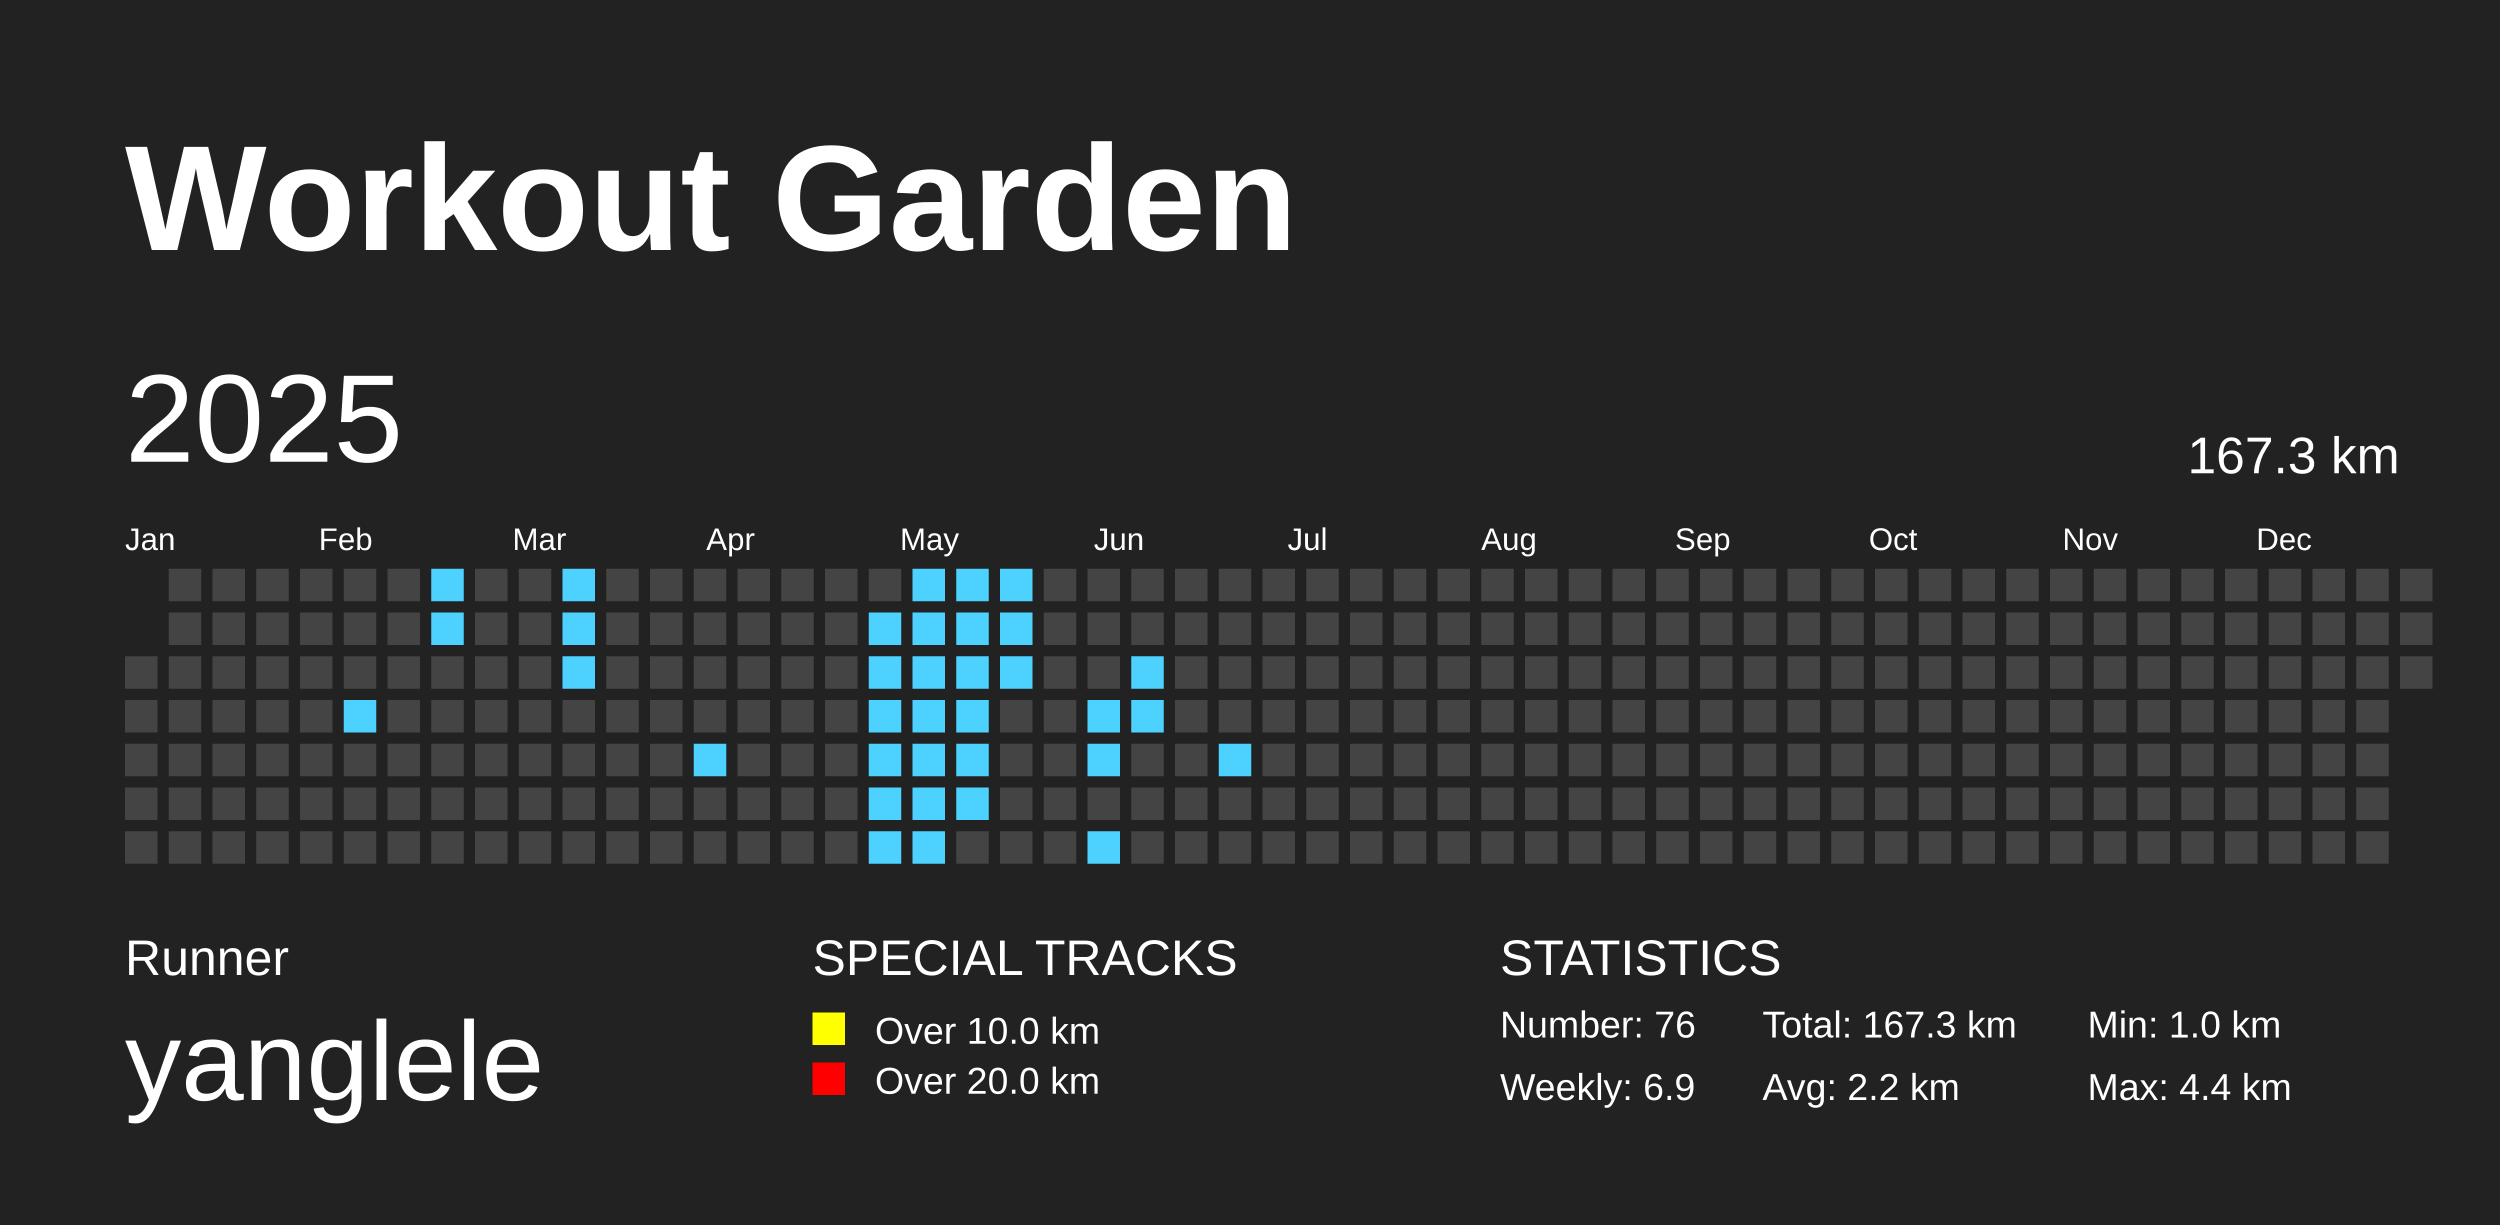
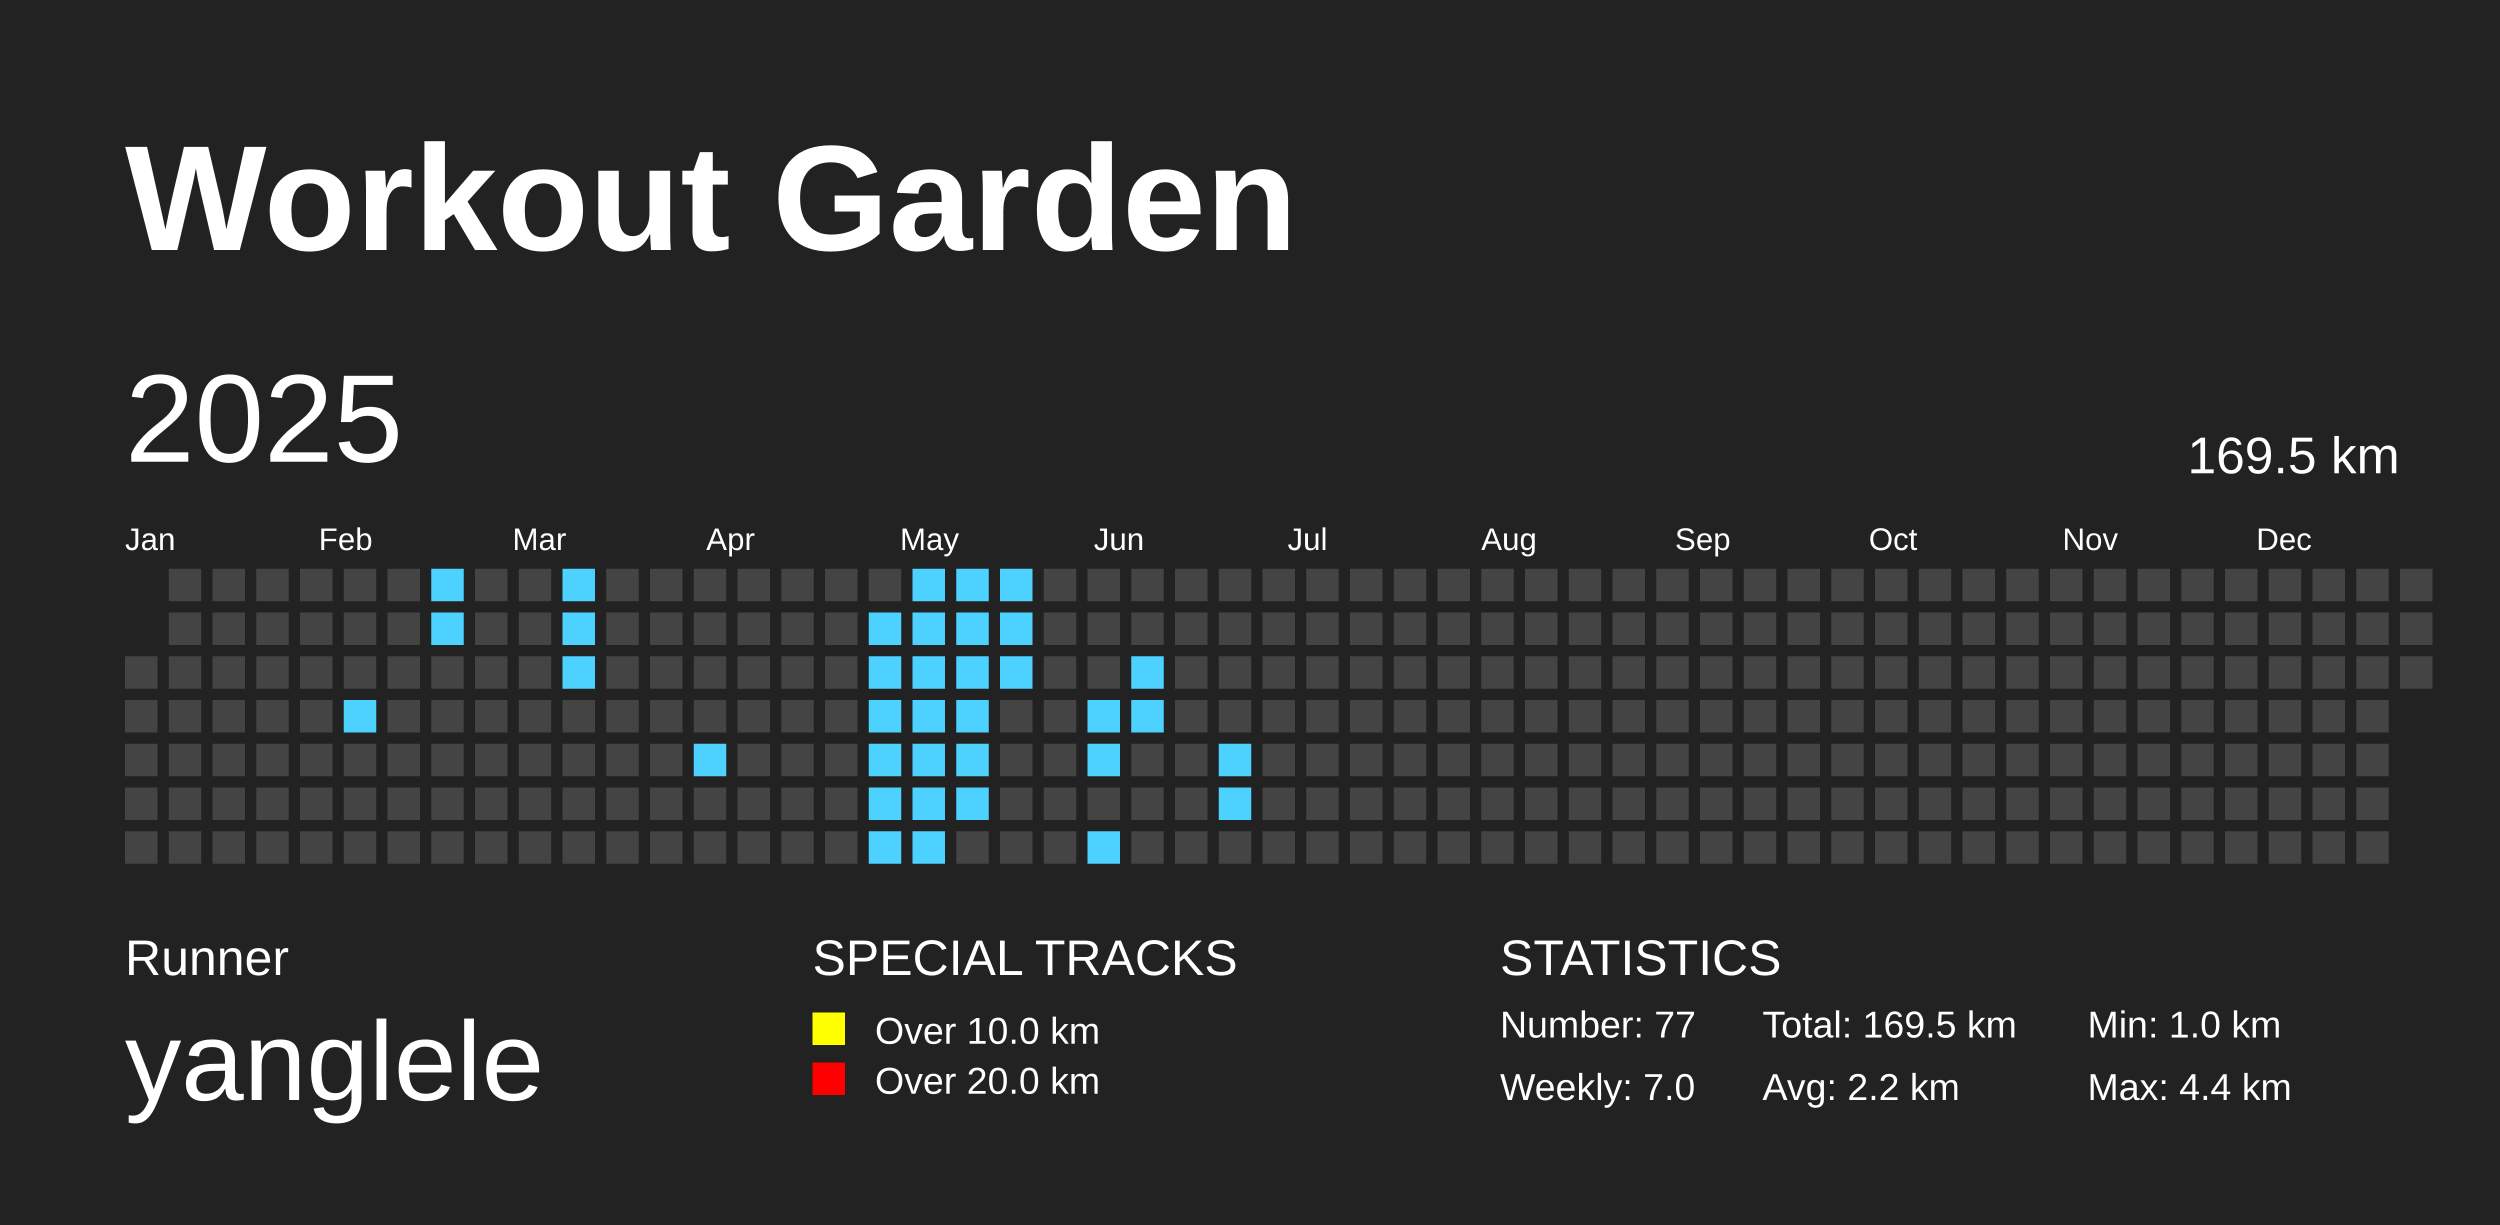
<svg xmlns="http://www.w3.org/2000/svg" baseProfile="full" height="98mm" version="1.1" viewBox="0,0,200,98" width="200mm">
  <defs />
  <rect fill="#222222" height="98" width="200" x="0" y="0" />
  <text fill="#FFFFFF" style="font-size:12px; font-family:Arial; font-weight:bold;" x="10" y="20">Workout Garden</text>
  <text fill="#FFFFFF" style="font-size:4px; font-family:Arial" x="10" y="78">Runner</text>
  <text fill="#FFFFFF" style="font-size:9px; font-family:Arial" x="10" y="88">yanglele</text>
  <text fill="#FFFFFF" style="font-size:4px; font-family:Arial" x="65" y="78">SPECIAL TRACKS</text>
  <rect fill="yellow" height="2.6" width="2.6" x="65" y="81" />
  <text fill="#FFFFFF" style="font-size:3px; font-family:Arial" x="70" y="83.5">Over 10.0 km</text>
  <rect fill="red" height="2.6" width="2.6" x="65" y="85" />
  <text fill="#FFFFFF" style="font-size:3px; font-family:Arial" x="70" y="87.5">Over 20.0 km</text>
  <text fill="#FFFFFF" style="font-size:4px; font-family:Arial" x="120" y="78">STATISTICS</text>
-   <text fill="#FFFFFF" style="font-size:3px; font-family:Arial" x="120" y="83">Number: 76</text>
-   <text fill="#FFFFFF" style="font-size:3px; font-family:Arial" x="120" y="88">Weekly: 6.9</text>
-   <text fill="#FFFFFF" style="font-size:3px; font-family:Arial" x="141" y="83">Total: 167.3 km</text>
+   <text fill="#FFFFFF" style="font-size:3px; font-family:Arial" x="120" y="83">Number: 77</text>
+   <text fill="#FFFFFF" style="font-size:3px; font-family:Arial" x="120" y="88">Weekly: 7.0</text>
+   <text fill="#FFFFFF" style="font-size:3px; font-family:Arial" x="141" y="83">Total: 169.5 km</text>
  <text fill="#FFFFFF" style="font-size:3px; font-family:Arial" x="141" y="88">Avg: 2.2 km</text>
  <text fill="#FFFFFF" style="font-size:3px; font-family:Arial" x="167" y="83">Min: 1.0 km</text>
  <text fill="#FFFFFF" style="font-size:3px; font-family:Arial" x="167" y="88">Max: 4.4 km</text>
  <text dominant-baseline="hanging" fill="#FFFFFF" style="font-size:10.0px; font-family:Arial;" x="10" y="30">2025</text>
-   <text dominant-baseline="hanging" fill="#FFFFFF" style="font-size:4.125px; font-family:Arial;" x="175" y="35">167.3 km</text>
+   <text dominant-baseline="hanging" fill="#FFFFFF" style="font-size:4.125px; font-family:Arial;" x="175" y="35">169.5 km</text>
  <text fill="#FFFFFF" style="font-size:2.5px; font-family:Arial" x="10.0" y="44">Jan</text>
  <text fill="#FFFFFF" style="font-size:2.5px; font-family:Arial" x="25.5" y="44">Feb</text>
  <text fill="#FFFFFF" style="font-size:2.5px; font-family:Arial" x="41.0" y="44">Mar</text>
  <text fill="#FFFFFF" style="font-size:2.5px; font-family:Arial" x="56.5" y="44">Apr</text>
  <text fill="#FFFFFF" style="font-size:2.5px; font-family:Arial" x="72.0" y="44">May</text>
  <text fill="#FFFFFF" style="font-size:2.5px; font-family:Arial" x="87.5" y="44">Jun</text>
  <text fill="#FFFFFF" style="font-size:2.5px; font-family:Arial" x="103.0" y="44">Jul</text>
  <text fill="#FFFFFF" style="font-size:2.5px; font-family:Arial" x="118.5" y="44">Aug</text>
  <text fill="#FFFFFF" style="font-size:2.5px; font-family:Arial" x="134.0" y="44">Sep</text>
  <text fill="#FFFFFF" style="font-size:2.5px; font-family:Arial" x="149.5" y="44">Oct</text>
  <text fill="#FFFFFF" style="font-size:2.5px; font-family:Arial" x="165.0" y="44">Nov</text>
  <text fill="#FFFFFF" style="font-size:2.5px; font-family:Arial" x="180.5" y="44">Dec</text>
  <rect fill="#444444" height="2.6" width="2.6" x="10.0" y="52.5" />
  <rect fill="#444444" height="2.6" width="2.6" x="10.0" y="56.0" />
  <rect fill="#444444" height="2.6" width="2.6" x="10.0" y="59.5" />
  <rect fill="#444444" height="2.6" width="2.6" x="10.0" y="63.0" />
  <rect fill="#444444" height="2.6" width="2.6" x="10.0" y="66.5" />
  <rect fill="#444444" height="2.6" width="2.6" x="13.5" y="45.5" />
  <rect fill="#444444" height="2.6" width="2.6" x="13.5" y="49.0" />
  <rect fill="#444444" height="2.6" width="2.6" x="13.5" y="52.5" />
  <rect fill="#444444" height="2.6" width="2.6" x="13.5" y="56.0" />
  <rect fill="#444444" height="2.6" width="2.6" x="13.5" y="59.5" />
  <rect fill="#444444" height="2.6" width="2.6" x="13.5" y="63.0" />
  <rect fill="#444444" height="2.6" width="2.6" x="13.5" y="66.5" />
  <rect fill="#444444" height="2.6" width="2.6" x="17.0" y="45.5" />
  <rect fill="#444444" height="2.6" width="2.6" x="17.0" y="49.0" />
  <rect fill="#444444" height="2.6" width="2.6" x="17.0" y="52.5" />
  <rect fill="#444444" height="2.6" width="2.6" x="17.0" y="56.0" />
  <rect fill="#444444" height="2.6" width="2.6" x="17.0" y="59.5" />
  <rect fill="#444444" height="2.6" width="2.6" x="17.0" y="63.0" />
  <rect fill="#444444" height="2.6" width="2.6" x="17.0" y="66.5" />
  <rect fill="#444444" height="2.6" width="2.6" x="20.5" y="45.5" />
  <rect fill="#444444" height="2.6" width="2.6" x="20.5" y="49.0" />
  <rect fill="#444444" height="2.6" width="2.6" x="20.5" y="52.5" />
  <rect fill="#444444" height="2.6" width="2.6" x="20.5" y="56.0" />
  <rect fill="#444444" height="2.6" width="2.6" x="20.5" y="59.5" />
  <rect fill="#444444" height="2.6" width="2.6" x="20.5" y="63.0" />
  <rect fill="#444444" height="2.6" width="2.6" x="20.5" y="66.5" />
  <rect fill="#444444" height="2.6" width="2.6" x="24.0" y="45.5" />
  <rect fill="#444444" height="2.6" width="2.6" x="24.0" y="49.0" />
  <rect fill="#444444" height="2.6" width="2.6" x="24.0" y="52.5" />
  <rect fill="#444444" height="2.6" width="2.6" x="24.0" y="56.0" />
  <rect fill="#444444" height="2.6" width="2.6" x="24.0" y="59.5" />
  <rect fill="#444444" height="2.6" width="2.6" x="24.0" y="63.0" />
  <rect fill="#444444" height="2.6" width="2.6" x="24.0" y="66.5" />
  <rect fill="#444444" height="2.6" width="2.6" x="27.5" y="45.5" />
  <rect fill="#444444" height="2.6" width="2.6" x="27.5" y="49.0" />
  <rect fill="#444444" height="2.6" width="2.6" x="27.5" y="52.5" />
  <rect fill="#4DD2FF" height="2.6" width="2.6" x="27.5" y="56.0" />
  <rect fill="#444444" height="2.6" width="2.6" x="27.5" y="59.5" />
  <rect fill="#444444" height="2.6" width="2.6" x="27.5" y="63.0" />
  <rect fill="#444444" height="2.6" width="2.6" x="27.5" y="66.5" />
  <rect fill="#444444" height="2.6" width="2.6" x="31.0" y="45.5" />
  <rect fill="#444444" height="2.6" width="2.6" x="31.0" y="49.0" />
  <rect fill="#444444" height="2.6" width="2.6" x="31.0" y="52.5" />
  <rect fill="#444444" height="2.6" width="2.6" x="31.0" y="56.0" />
  <rect fill="#444444" height="2.6" width="2.6" x="31.0" y="59.5" />
  <rect fill="#444444" height="2.6" width="2.6" x="31.0" y="63.0" />
  <rect fill="#444444" height="2.6" width="2.6" x="31.0" y="66.5" />
  <rect fill="#4DD2FF" height="2.6" width="2.6" x="34.5" y="45.5" />
  <rect fill="#4DD2FF" height="2.6" width="2.6" x="34.5" y="49.0" />
  <rect fill="#444444" height="2.6" width="2.6" x="34.5" y="52.5" />
  <rect fill="#444444" height="2.6" width="2.6" x="34.5" y="56.0" />
  <rect fill="#444444" height="2.6" width="2.6" x="34.5" y="59.5" />
  <rect fill="#444444" height="2.6" width="2.6" x="34.5" y="63.0" />
  <rect fill="#444444" height="2.6" width="2.6" x="34.5" y="66.5" />
  <rect fill="#444444" height="2.6" width="2.6" x="38.0" y="45.5" />
  <rect fill="#444444" height="2.6" width="2.6" x="38.0" y="49.0" />
  <rect fill="#444444" height="2.6" width="2.6" x="38.0" y="52.5" />
  <rect fill="#444444" height="2.6" width="2.6" x="38.0" y="56.0" />
  <rect fill="#444444" height="2.6" width="2.6" x="38.0" y="59.5" />
  <rect fill="#444444" height="2.6" width="2.6" x="38.0" y="63.0" />
  <rect fill="#444444" height="2.6" width="2.6" x="38.0" y="66.5" />
  <rect fill="#444444" height="2.6" width="2.6" x="41.5" y="45.5" />
  <rect fill="#444444" height="2.6" width="2.6" x="41.5" y="49.0" />
  <rect fill="#444444" height="2.6" width="2.6" x="41.5" y="52.5" />
  <rect fill="#444444" height="2.6" width="2.6" x="41.5" y="56.0" />
  <rect fill="#444444" height="2.6" width="2.6" x="41.5" y="59.5" />
  <rect fill="#444444" height="2.6" width="2.6" x="41.5" y="63.0" />
  <rect fill="#444444" height="2.6" width="2.6" x="41.5" y="66.5" />
  <rect fill="#4DD2FF" height="2.6" width="2.6" x="45.0" y="45.5" />
  <rect fill="#4DD2FF" height="2.6" width="2.6" x="45.0" y="49.0" />
  <rect fill="#4DD2FF" height="2.6" width="2.6" x="45.0" y="52.5" />
  <rect fill="#444444" height="2.6" width="2.6" x="45.0" y="56.0" />
  <rect fill="#444444" height="2.6" width="2.6" x="45.0" y="59.5" />
  <rect fill="#444444" height="2.6" width="2.6" x="45.0" y="63.0" />
  <rect fill="#444444" height="2.6" width="2.6" x="45.0" y="66.5" />
  <rect fill="#444444" height="2.6" width="2.6" x="48.5" y="45.5" />
  <rect fill="#444444" height="2.6" width="2.6" x="48.5" y="49.0" />
  <rect fill="#444444" height="2.6" width="2.6" x="48.5" y="52.5" />
  <rect fill="#444444" height="2.6" width="2.6" x="48.5" y="56.0" />
  <rect fill="#444444" height="2.6" width="2.6" x="48.5" y="59.5" />
  <rect fill="#444444" height="2.6" width="2.6" x="48.5" y="63.0" />
  <rect fill="#444444" height="2.6" width="2.6" x="48.5" y="66.5" />
  <rect fill="#444444" height="2.6" width="2.6" x="52.0" y="45.5" />
  <rect fill="#444444" height="2.6" width="2.6" x="52.0" y="49.0" />
  <rect fill="#444444" height="2.6" width="2.6" x="52.0" y="52.5" />
  <rect fill="#444444" height="2.6" width="2.6" x="52.0" y="56.0" />
  <rect fill="#444444" height="2.6" width="2.6" x="52.0" y="59.5" />
  <rect fill="#444444" height="2.6" width="2.6" x="52.0" y="63.0" />
  <rect fill="#444444" height="2.6" width="2.6" x="52.0" y="66.5" />
  <rect fill="#444444" height="2.6" width="2.6" x="55.5" y="45.5" />
  <rect fill="#444444" height="2.6" width="2.6" x="55.5" y="49.0" />
  <rect fill="#444444" height="2.6" width="2.6" x="55.5" y="52.5" />
  <rect fill="#444444" height="2.6" width="2.6" x="55.5" y="56.0" />
  <rect fill="#4DD2FF" height="2.6" width="2.6" x="55.5" y="59.5" />
  <rect fill="#444444" height="2.6" width="2.6" x="55.5" y="63.0" />
  <rect fill="#444444" height="2.6" width="2.6" x="55.5" y="66.5" />
  <rect fill="#444444" height="2.6" width="2.6" x="59.0" y="45.5" />
  <rect fill="#444444" height="2.6" width="2.6" x="59.0" y="49.0" />
  <rect fill="#444444" height="2.6" width="2.6" x="59.0" y="52.5" />
  <rect fill="#444444" height="2.6" width="2.6" x="59.0" y="56.0" />
  <rect fill="#444444" height="2.6" width="2.6" x="59.0" y="59.5" />
  <rect fill="#444444" height="2.6" width="2.6" x="59.0" y="63.0" />
  <rect fill="#444444" height="2.6" width="2.6" x="59.0" y="66.5" />
  <rect fill="#444444" height="2.6" width="2.6" x="62.5" y="45.5" />
  <rect fill="#444444" height="2.6" width="2.6" x="62.5" y="49.0" />
  <rect fill="#444444" height="2.6" width="2.6" x="62.5" y="52.5" />
  <rect fill="#444444" height="2.6" width="2.6" x="62.5" y="56.0" />
  <rect fill="#444444" height="2.6" width="2.6" x="62.5" y="59.5" />
  <rect fill="#444444" height="2.6" width="2.6" x="62.5" y="63.0" />
  <rect fill="#444444" height="2.6" width="2.6" x="62.5" y="66.5" />
  <rect fill="#444444" height="2.6" width="2.6" x="66.0" y="45.5" />
  <rect fill="#444444" height="2.6" width="2.6" x="66.0" y="49.0" />
  <rect fill="#444444" height="2.6" width="2.6" x="66.0" y="52.5" />
  <rect fill="#444444" height="2.6" width="2.6" x="66.0" y="56.0" />
  <rect fill="#444444" height="2.6" width="2.6" x="66.0" y="59.5" />
  <rect fill="#444444" height="2.6" width="2.6" x="66.0" y="63.0" />
  <rect fill="#444444" height="2.6" width="2.6" x="66.0" y="66.5" />
  <rect fill="#444444" height="2.6" width="2.6" x="69.5" y="45.5" />
  <rect fill="#4DD2FF" height="2.6" width="2.6" x="69.5" y="49.0" />
  <rect fill="#4DD2FF" height="2.6" width="2.6" x="69.5" y="52.5" />
  <rect fill="#4DD2FF" height="2.6" width="2.6" x="69.5" y="56.0" />
  <rect fill="#4DD2FF" height="2.6" width="2.6" x="69.5" y="59.5" />
  <rect fill="#4DD2FF" height="2.6" width="2.6" x="69.5" y="63.0" />
  <rect fill="#4DD2FF" height="2.6" width="2.6" x="69.5" y="66.5" />
  <rect fill="#4DD2FF" height="2.6" width="2.6" x="73.0" y="45.5" />
  <rect fill="#4DD2FF" height="2.6" width="2.6" x="73.0" y="49.0" />
  <rect fill="#4DD2FF" height="2.6" width="2.6" x="73.0" y="52.5" />
  <rect fill="#4DD2FF" height="2.6" width="2.6" x="73.0" y="56.0" />
  <rect fill="#4DD2FF" height="2.6" width="2.6" x="73.0" y="59.5" />
  <rect fill="#4DD2FF" height="2.6" width="2.6" x="73.0" y="63.0" />
  <rect fill="#4DD2FF" height="2.6" width="2.6" x="73.0" y="66.5" />
  <rect fill="#4DD2FF" height="2.6" width="2.6" x="76.5" y="45.5" />
  <rect fill="#4DD2FF" height="2.6" width="2.6" x="76.5" y="49.0" />
  <rect fill="#4DD2FF" height="2.6" width="2.6" x="76.5" y="52.5" />
  <rect fill="#4DD2FF" height="2.6" width="2.6" x="76.5" y="56.0" />
  <rect fill="#4DD2FF" height="2.6" width="2.6" x="76.5" y="59.5" />
  <rect fill="#4DD2FF" height="2.6" width="2.6" x="76.5" y="63.0" />
  <rect fill="#444444" height="2.6" width="2.6" x="76.5" y="66.5" />
  <rect fill="#4DD2FF" height="2.6" width="2.6" x="80.0" y="45.5" />
  <rect fill="#4DD2FF" height="2.6" width="2.6" x="80.0" y="49.0" />
  <rect fill="#4DD2FF" height="2.6" width="2.6" x="80.0" y="52.5" />
  <rect fill="#444444" height="2.6" width="2.6" x="80.0" y="56.0" />
  <rect fill="#444444" height="2.6" width="2.6" x="80.0" y="59.5" />
  <rect fill="#444444" height="2.6" width="2.6" x="80.0" y="63.0" />
  <rect fill="#444444" height="2.6" width="2.6" x="80.0" y="66.5" />
  <rect fill="#444444" height="2.6" width="2.6" x="83.5" y="45.5" />
  <rect fill="#444444" height="2.6" width="2.6" x="83.5" y="49.0" />
  <rect fill="#444444" height="2.6" width="2.6" x="83.5" y="52.5" />
  <rect fill="#444444" height="2.6" width="2.6" x="83.5" y="56.0" />
  <rect fill="#444444" height="2.6" width="2.6" x="83.5" y="59.5" />
  <rect fill="#444444" height="2.6" width="2.6" x="83.5" y="63.0" />
  <rect fill="#444444" height="2.6" width="2.6" x="83.5" y="66.5" />
  <rect fill="#444444" height="2.6" width="2.6" x="87.0" y="45.5" />
  <rect fill="#444444" height="2.6" width="2.6" x="87.0" y="49.0" />
  <rect fill="#444444" height="2.6" width="2.6" x="87.0" y="52.5" />
  <rect fill="#4DD2FF" height="2.6" width="2.6" x="87.0" y="56.0" />
  <rect fill="#4DD2FF" height="2.6" width="2.6" x="87.0" y="59.5" />
  <rect fill="#444444" height="2.6" width="2.6" x="87.0" y="63.0" />
  <rect fill="#4DD2FF" height="2.6" width="2.6" x="87.0" y="66.5" />
  <rect fill="#444444" height="2.6" width="2.6" x="90.5" y="45.5" />
  <rect fill="#444444" height="2.6" width="2.6" x="90.5" y="49.0" />
  <rect fill="#4DD2FF" height="2.6" width="2.6" x="90.5" y="52.5" />
  <rect fill="#4DD2FF" height="2.6" width="2.6" x="90.5" y="56.0" />
  <rect fill="#444444" height="2.6" width="2.6" x="90.5" y="59.5" />
  <rect fill="#444444" height="2.6" width="2.6" x="90.5" y="63.0" />
  <rect fill="#444444" height="2.6" width="2.6" x="90.5" y="66.5" />
  <rect fill="#444444" height="2.6" width="2.6" x="94.0" y="45.5" />
  <rect fill="#444444" height="2.6" width="2.6" x="94.0" y="49.0" />
  <rect fill="#444444" height="2.6" width="2.6" x="94.0" y="52.5" />
  <rect fill="#444444" height="2.6" width="2.6" x="94.0" y="56.0" />
  <rect fill="#444444" height="2.6" width="2.6" x="94.0" y="59.5" />
  <rect fill="#444444" height="2.6" width="2.6" x="94.0" y="63.0" />
  <rect fill="#444444" height="2.6" width="2.6" x="94.0" y="66.5" />
  <rect fill="#444444" height="2.6" width="2.6" x="97.5" y="45.5" />
  <rect fill="#444444" height="2.6" width="2.6" x="97.5" y="49.0" />
  <rect fill="#444444" height="2.6" width="2.6" x="97.5" y="52.5" />
  <rect fill="#444444" height="2.6" width="2.6" x="97.5" y="56.0" />
  <rect fill="#4DD2FF" height="2.6" width="2.6" x="97.5" y="59.5" />
-   <rect fill="#444444" height="2.6" width="2.6" x="97.5" y="63.0" />
+   <rect fill="#4DD2FF" height="2.6" width="2.6" x="97.5" y="63.0" />
  <rect fill="#444444" height="2.6" width="2.6" x="97.5" y="66.5" />
  <rect fill="#444444" height="2.6" width="2.6" x="101.0" y="45.5" />
  <rect fill="#444444" height="2.6" width="2.6" x="101.0" y="49.0" />
  <rect fill="#444444" height="2.6" width="2.6" x="101.0" y="52.5" />
  <rect fill="#444444" height="2.6" width="2.6" x="101.0" y="56.0" />
  <rect fill="#444444" height="2.6" width="2.6" x="101.0" y="59.5" />
  <rect fill="#444444" height="2.6" width="2.6" x="101.0" y="63.0" />
  <rect fill="#444444" height="2.6" width="2.6" x="101.0" y="66.5" />
  <rect fill="#444444" height="2.6" width="2.6" x="104.5" y="45.5" />
  <rect fill="#444444" height="2.6" width="2.6" x="104.5" y="49.0" />
  <rect fill="#444444" height="2.6" width="2.6" x="104.5" y="52.5" />
  <rect fill="#444444" height="2.6" width="2.6" x="104.5" y="56.0" />
  <rect fill="#444444" height="2.6" width="2.6" x="104.5" y="59.5" />
  <rect fill="#444444" height="2.6" width="2.6" x="104.5" y="63.0" />
  <rect fill="#444444" height="2.6" width="2.6" x="104.5" y="66.5" />
  <rect fill="#444444" height="2.6" width="2.6" x="108.0" y="45.5" />
  <rect fill="#444444" height="2.6" width="2.6" x="108.0" y="49.0" />
  <rect fill="#444444" height="2.6" width="2.6" x="108.0" y="52.5" />
  <rect fill="#444444" height="2.6" width="2.6" x="108.0" y="56.0" />
  <rect fill="#444444" height="2.6" width="2.6" x="108.0" y="59.5" />
  <rect fill="#444444" height="2.6" width="2.6" x="108.0" y="63.0" />
  <rect fill="#444444" height="2.6" width="2.6" x="108.0" y="66.5" />
  <rect fill="#444444" height="2.6" width="2.6" x="111.5" y="45.5" />
  <rect fill="#444444" height="2.6" width="2.6" x="111.5" y="49.0" />
  <rect fill="#444444" height="2.6" width="2.6" x="111.5" y="52.5" />
  <rect fill="#444444" height="2.6" width="2.6" x="111.5" y="56.0" />
  <rect fill="#444444" height="2.6" width="2.6" x="111.5" y="59.5" />
  <rect fill="#444444" height="2.6" width="2.6" x="111.5" y="63.0" />
  <rect fill="#444444" height="2.6" width="2.6" x="111.5" y="66.5" />
  <rect fill="#444444" height="2.6" width="2.6" x="115.0" y="45.5" />
  <rect fill="#444444" height="2.6" width="2.6" x="115.0" y="49.0" />
  <rect fill="#444444" height="2.6" width="2.6" x="115.0" y="52.5" />
  <rect fill="#444444" height="2.6" width="2.6" x="115.0" y="56.0" />
  <rect fill="#444444" height="2.6" width="2.6" x="115.0" y="59.5" />
  <rect fill="#444444" height="2.6" width="2.6" x="115.0" y="63.0" />
  <rect fill="#444444" height="2.6" width="2.6" x="115.0" y="66.5" />
  <rect fill="#444444" height="2.6" width="2.6" x="118.5" y="45.5" />
  <rect fill="#444444" height="2.6" width="2.6" x="118.5" y="49.0" />
  <rect fill="#444444" height="2.6" width="2.6" x="118.5" y="52.5" />
  <rect fill="#444444" height="2.6" width="2.6" x="118.5" y="56.0" />
  <rect fill="#444444" height="2.6" width="2.6" x="118.5" y="59.5" />
  <rect fill="#444444" height="2.6" width="2.6" x="118.5" y="63.0" />
  <rect fill="#444444" height="2.6" width="2.6" x="118.5" y="66.5" />
  <rect fill="#444444" height="2.6" width="2.6" x="122.0" y="45.5" />
  <rect fill="#444444" height="2.6" width="2.6" x="122.0" y="49.0" />
  <rect fill="#444444" height="2.6" width="2.6" x="122.0" y="52.5" />
  <rect fill="#444444" height="2.6" width="2.6" x="122.0" y="56.0" />
  <rect fill="#444444" height="2.6" width="2.6" x="122.0" y="59.5" />
  <rect fill="#444444" height="2.6" width="2.6" x="122.0" y="63.0" />
  <rect fill="#444444" height="2.6" width="2.6" x="122.0" y="66.5" />
  <rect fill="#444444" height="2.6" width="2.6" x="125.5" y="45.5" />
  <rect fill="#444444" height="2.6" width="2.6" x="125.5" y="49.0" />
  <rect fill="#444444" height="2.6" width="2.6" x="125.5" y="52.5" />
  <rect fill="#444444" height="2.6" width="2.6" x="125.5" y="56.0" />
  <rect fill="#444444" height="2.6" width="2.6" x="125.5" y="59.5" />
  <rect fill="#444444" height="2.6" width="2.6" x="125.5" y="63.0" />
  <rect fill="#444444" height="2.6" width="2.6" x="125.5" y="66.5" />
  <rect fill="#444444" height="2.6" width="2.6" x="129.0" y="45.5" />
  <rect fill="#444444" height="2.6" width="2.6" x="129.0" y="49.0" />
  <rect fill="#444444" height="2.6" width="2.6" x="129.0" y="52.5" />
  <rect fill="#444444" height="2.6" width="2.6" x="129.0" y="56.0" />
  <rect fill="#444444" height="2.6" width="2.6" x="129.0" y="59.5" />
  <rect fill="#444444" height="2.6" width="2.6" x="129.0" y="63.0" />
  <rect fill="#444444" height="2.6" width="2.6" x="129.0" y="66.5" />
  <rect fill="#444444" height="2.6" width="2.6" x="132.5" y="45.5" />
  <rect fill="#444444" height="2.6" width="2.6" x="132.5" y="49.0" />
  <rect fill="#444444" height="2.6" width="2.6" x="132.5" y="52.5" />
  <rect fill="#444444" height="2.6" width="2.6" x="132.5" y="56.0" />
  <rect fill="#444444" height="2.6" width="2.6" x="132.5" y="59.5" />
  <rect fill="#444444" height="2.6" width="2.6" x="132.5" y="63.0" />
  <rect fill="#444444" height="2.6" width="2.6" x="132.5" y="66.5" />
  <rect fill="#444444" height="2.6" width="2.6" x="136.0" y="45.5" />
  <rect fill="#444444" height="2.6" width="2.6" x="136.0" y="49.0" />
  <rect fill="#444444" height="2.6" width="2.6" x="136.0" y="52.5" />
  <rect fill="#444444" height="2.6" width="2.6" x="136.0" y="56.0" />
  <rect fill="#444444" height="2.6" width="2.6" x="136.0" y="59.5" />
  <rect fill="#444444" height="2.6" width="2.6" x="136.0" y="63.0" />
  <rect fill="#444444" height="2.6" width="2.6" x="136.0" y="66.5" />
  <rect fill="#444444" height="2.6" width="2.6" x="139.5" y="45.5" />
  <rect fill="#444444" height="2.6" width="2.6" x="139.5" y="49.0" />
  <rect fill="#444444" height="2.6" width="2.6" x="139.5" y="52.5" />
  <rect fill="#444444" height="2.6" width="2.6" x="139.5" y="56.0" />
  <rect fill="#444444" height="2.6" width="2.6" x="139.5" y="59.5" />
  <rect fill="#444444" height="2.6" width="2.6" x="139.5" y="63.0" />
  <rect fill="#444444" height="2.6" width="2.6" x="139.5" y="66.5" />
  <rect fill="#444444" height="2.6" width="2.6" x="143.0" y="45.5" />
  <rect fill="#444444" height="2.6" width="2.6" x="143.0" y="49.0" />
  <rect fill="#444444" height="2.6" width="2.6" x="143.0" y="52.5" />
  <rect fill="#444444" height="2.6" width="2.6" x="143.0" y="56.0" />
  <rect fill="#444444" height="2.6" width="2.6" x="143.0" y="59.5" />
  <rect fill="#444444" height="2.6" width="2.6" x="143.0" y="63.0" />
  <rect fill="#444444" height="2.6" width="2.6" x="143.0" y="66.5" />
  <rect fill="#444444" height="2.6" width="2.6" x="146.5" y="45.5" />
  <rect fill="#444444" height="2.6" width="2.6" x="146.5" y="49.0" />
  <rect fill="#444444" height="2.6" width="2.6" x="146.5" y="52.5" />
  <rect fill="#444444" height="2.6" width="2.6" x="146.5" y="56.0" />
  <rect fill="#444444" height="2.6" width="2.6" x="146.5" y="59.5" />
  <rect fill="#444444" height="2.6" width="2.6" x="146.5" y="63.0" />
  <rect fill="#444444" height="2.6" width="2.6" x="146.5" y="66.5" />
  <rect fill="#444444" height="2.6" width="2.6" x="150.0" y="45.5" />
  <rect fill="#444444" height="2.6" width="2.6" x="150.0" y="49.0" />
  <rect fill="#444444" height="2.6" width="2.6" x="150.0" y="52.5" />
  <rect fill="#444444" height="2.6" width="2.6" x="150.0" y="56.0" />
  <rect fill="#444444" height="2.6" width="2.6" x="150.0" y="59.5" />
  <rect fill="#444444" height="2.6" width="2.6" x="150.0" y="63.0" />
  <rect fill="#444444" height="2.6" width="2.6" x="150.0" y="66.5" />
  <rect fill="#444444" height="2.6" width="2.6" x="153.5" y="45.5" />
  <rect fill="#444444" height="2.6" width="2.6" x="153.5" y="49.0" />
  <rect fill="#444444" height="2.6" width="2.6" x="153.5" y="52.5" />
  <rect fill="#444444" height="2.6" width="2.6" x="153.5" y="56.0" />
  <rect fill="#444444" height="2.6" width="2.6" x="153.5" y="59.5" />
  <rect fill="#444444" height="2.6" width="2.6" x="153.5" y="63.0" />
  <rect fill="#444444" height="2.6" width="2.6" x="153.5" y="66.5" />
  <rect fill="#444444" height="2.6" width="2.6" x="157.0" y="45.5" />
  <rect fill="#444444" height="2.6" width="2.6" x="157.0" y="49.0" />
  <rect fill="#444444" height="2.6" width="2.6" x="157.0" y="52.5" />
  <rect fill="#444444" height="2.6" width="2.6" x="157.0" y="56.0" />
  <rect fill="#444444" height="2.6" width="2.6" x="157.0" y="59.5" />
  <rect fill="#444444" height="2.6" width="2.6" x="157.0" y="63.0" />
  <rect fill="#444444" height="2.6" width="2.6" x="157.0" y="66.5" />
  <rect fill="#444444" height="2.6" width="2.6" x="160.5" y="45.5" />
  <rect fill="#444444" height="2.6" width="2.6" x="160.5" y="49.0" />
  <rect fill="#444444" height="2.6" width="2.6" x="160.5" y="52.5" />
  <rect fill="#444444" height="2.6" width="2.6" x="160.5" y="56.0" />
  <rect fill="#444444" height="2.6" width="2.6" x="160.5" y="59.5" />
  <rect fill="#444444" height="2.6" width="2.6" x="160.5" y="63.0" />
  <rect fill="#444444" height="2.6" width="2.6" x="160.5" y="66.5" />
  <rect fill="#444444" height="2.6" width="2.6" x="164.0" y="45.5" />
  <rect fill="#444444" height="2.6" width="2.6" x="164.0" y="49.0" />
  <rect fill="#444444" height="2.6" width="2.6" x="164.0" y="52.5" />
  <rect fill="#444444" height="2.6" width="2.6" x="164.0" y="56.0" />
  <rect fill="#444444" height="2.6" width="2.6" x="164.0" y="59.5" />
  <rect fill="#444444" height="2.6" width="2.6" x="164.0" y="63.0" />
  <rect fill="#444444" height="2.6" width="2.6" x="164.0" y="66.5" />
  <rect fill="#444444" height="2.6" width="2.6" x="167.5" y="45.5" />
  <rect fill="#444444" height="2.6" width="2.6" x="167.5" y="49.0" />
  <rect fill="#444444" height="2.6" width="2.6" x="167.5" y="52.5" />
  <rect fill="#444444" height="2.6" width="2.6" x="167.5" y="56.0" />
  <rect fill="#444444" height="2.6" width="2.6" x="167.5" y="59.5" />
  <rect fill="#444444" height="2.6" width="2.6" x="167.5" y="63.0" />
  <rect fill="#444444" height="2.6" width="2.6" x="167.5" y="66.5" />
  <rect fill="#444444" height="2.6" width="2.6" x="171.0" y="45.5" />
  <rect fill="#444444" height="2.6" width="2.6" x="171.0" y="49.0" />
  <rect fill="#444444" height="2.6" width="2.6" x="171.0" y="52.5" />
  <rect fill="#444444" height="2.6" width="2.6" x="171.0" y="56.0" />
  <rect fill="#444444" height="2.6" width="2.6" x="171.0" y="59.5" />
  <rect fill="#444444" height="2.6" width="2.6" x="171.0" y="63.0" />
  <rect fill="#444444" height="2.6" width="2.6" x="171.0" y="66.5" />
  <rect fill="#444444" height="2.6" width="2.6" x="174.5" y="45.5" />
  <rect fill="#444444" height="2.6" width="2.6" x="174.5" y="49.0" />
  <rect fill="#444444" height="2.6" width="2.6" x="174.5" y="52.5" />
  <rect fill="#444444" height="2.6" width="2.6" x="174.5" y="56.0" />
  <rect fill="#444444" height="2.6" width="2.6" x="174.5" y="59.5" />
  <rect fill="#444444" height="2.6" width="2.6" x="174.5" y="63.0" />
  <rect fill="#444444" height="2.6" width="2.6" x="174.5" y="66.5" />
  <rect fill="#444444" height="2.6" width="2.6" x="178.0" y="45.5" />
  <rect fill="#444444" height="2.6" width="2.6" x="178.0" y="49.0" />
  <rect fill="#444444" height="2.6" width="2.6" x="178.0" y="52.5" />
  <rect fill="#444444" height="2.6" width="2.6" x="178.0" y="56.0" />
  <rect fill="#444444" height="2.6" width="2.6" x="178.0" y="59.5" />
  <rect fill="#444444" height="2.6" width="2.6" x="178.0" y="63.0" />
  <rect fill="#444444" height="2.6" width="2.6" x="178.0" y="66.5" />
  <rect fill="#444444" height="2.6" width="2.6" x="181.5" y="45.5" />
  <rect fill="#444444" height="2.6" width="2.6" x="181.5" y="49.0" />
  <rect fill="#444444" height="2.6" width="2.6" x="181.5" y="52.5" />
  <rect fill="#444444" height="2.6" width="2.6" x="181.5" y="56.0" />
  <rect fill="#444444" height="2.6" width="2.6" x="181.5" y="59.5" />
  <rect fill="#444444" height="2.6" width="2.6" x="181.5" y="63.0" />
  <rect fill="#444444" height="2.6" width="2.6" x="181.5" y="66.5" />
  <rect fill="#444444" height="2.6" width="2.6" x="185.0" y="45.5" />
  <rect fill="#444444" height="2.6" width="2.6" x="185.0" y="49.0" />
  <rect fill="#444444" height="2.6" width="2.6" x="185.0" y="52.5" />
  <rect fill="#444444" height="2.6" width="2.6" x="185.0" y="56.0" />
  <rect fill="#444444" height="2.6" width="2.6" x="185.0" y="59.5" />
  <rect fill="#444444" height="2.6" width="2.6" x="185.0" y="63.0" />
  <rect fill="#444444" height="2.6" width="2.6" x="185.0" y="66.5" />
  <rect fill="#444444" height="2.6" width="2.6" x="188.5" y="45.5" />
  <rect fill="#444444" height="2.6" width="2.6" x="188.5" y="49.0" />
  <rect fill="#444444" height="2.6" width="2.6" x="188.5" y="52.5" />
  <rect fill="#444444" height="2.6" width="2.6" x="188.5" y="56.0" />
  <rect fill="#444444" height="2.6" width="2.6" x="188.5" y="59.5" />
  <rect fill="#444444" height="2.6" width="2.6" x="188.5" y="63.0" />
  <rect fill="#444444" height="2.6" width="2.6" x="188.5" y="66.5" />
  <rect fill="#444444" height="2.6" width="2.6" x="192.0" y="45.5" />
  <rect fill="#444444" height="2.6" width="2.6" x="192.0" y="49.0" />
  <rect fill="#444444" height="2.6" width="2.6" x="192.0" y="52.5" />
</svg>
